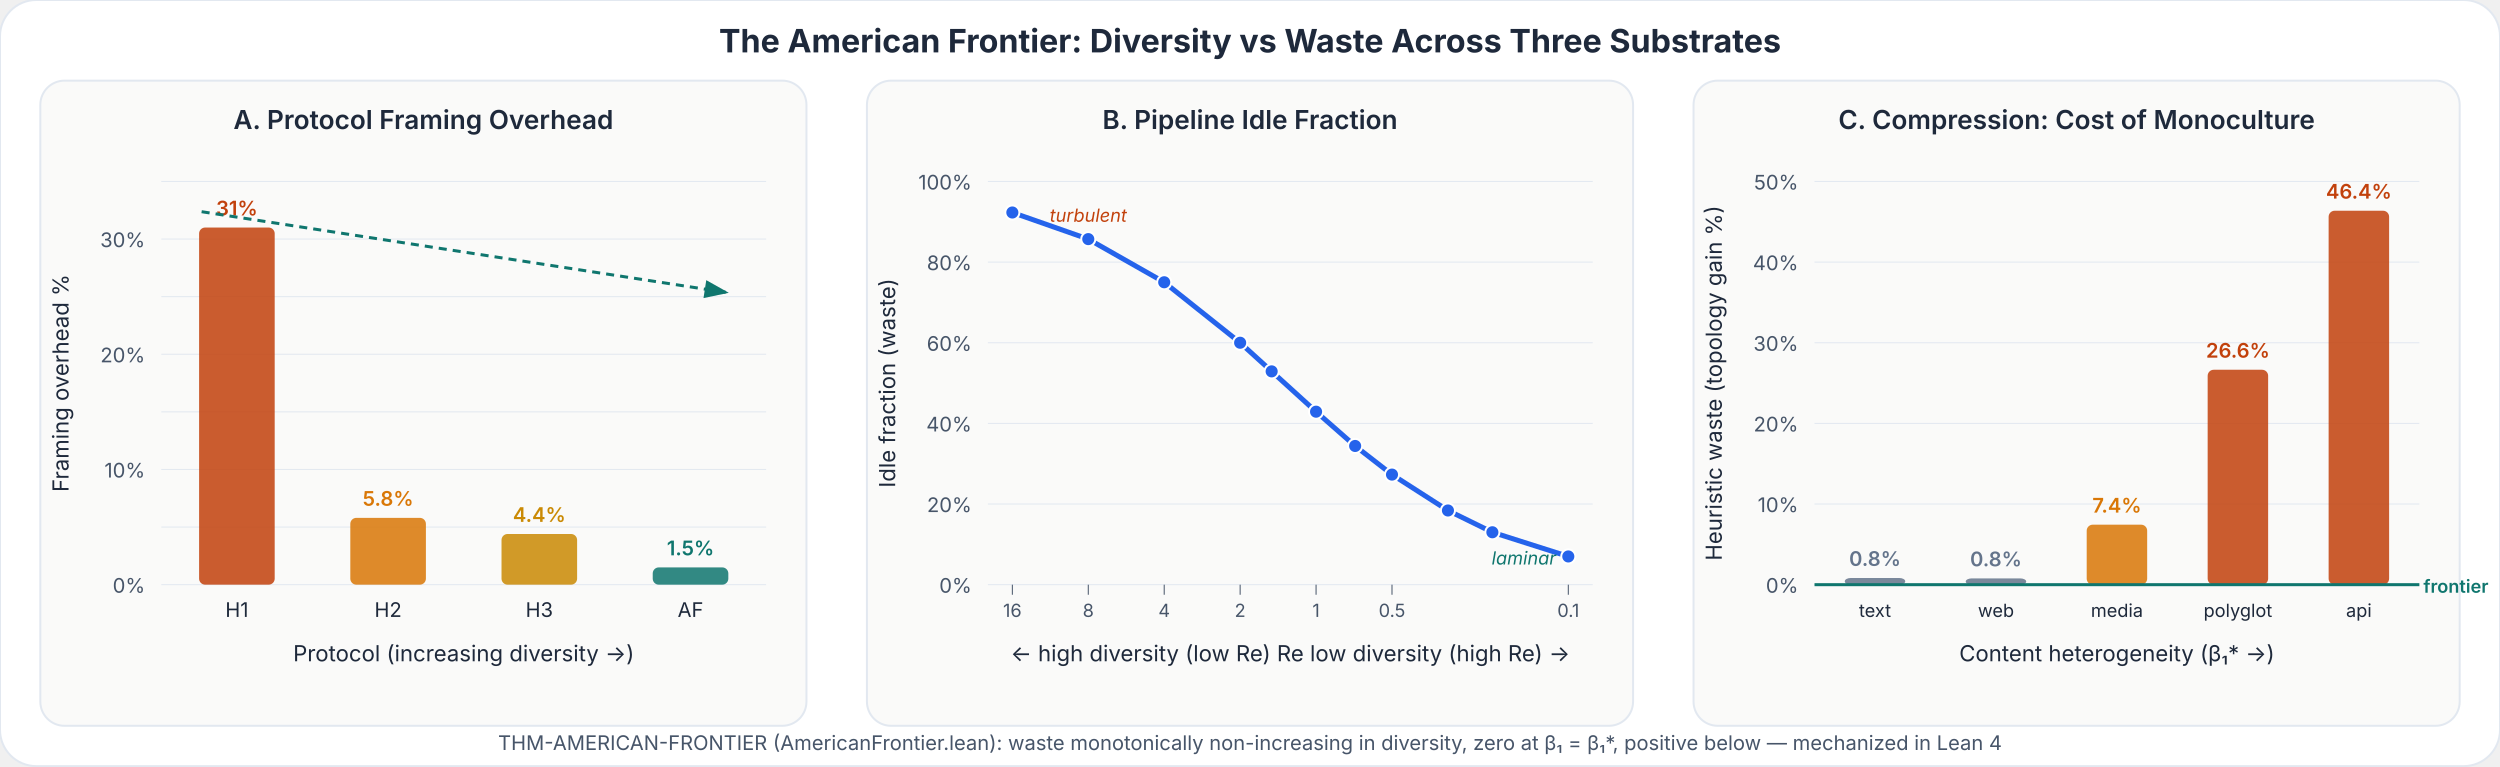
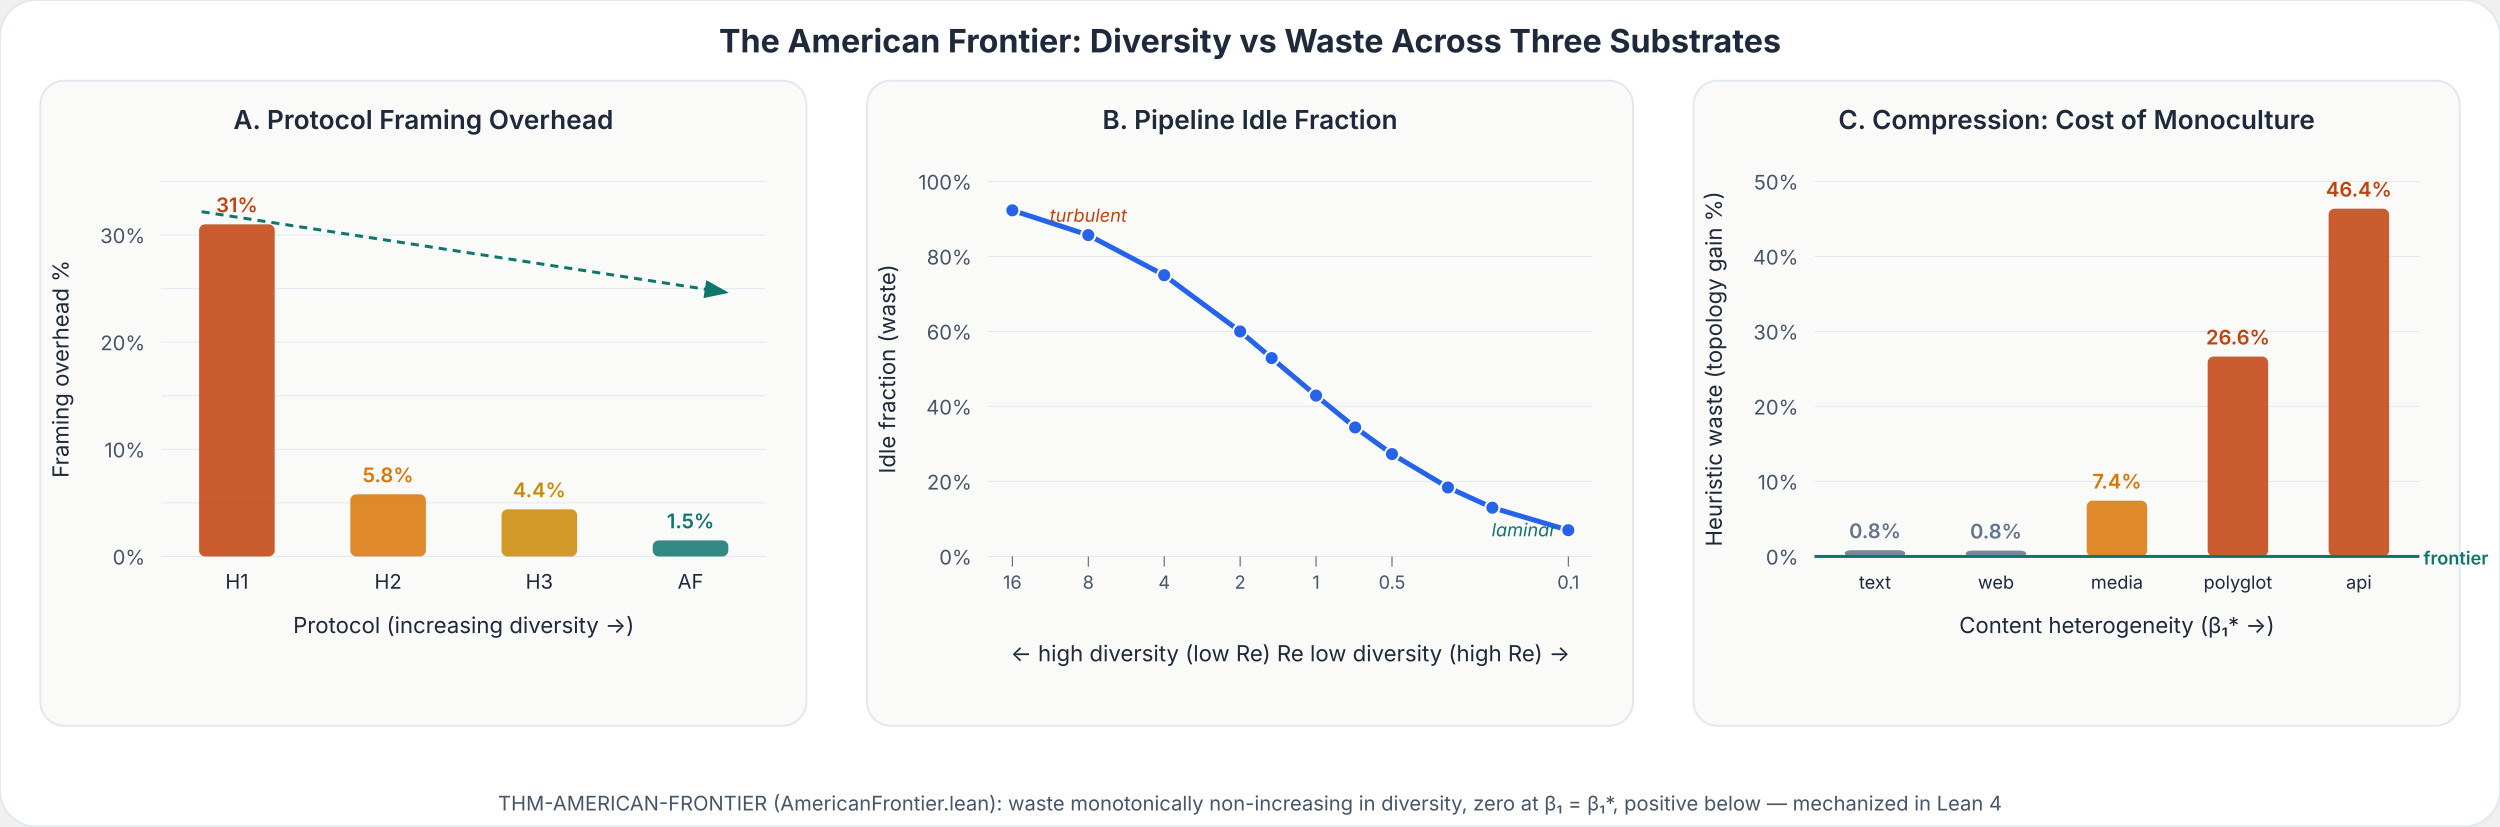
- <svg xmlns="http://www.w3.org/2000/svg" viewBox="0 0 1240 380" font-family="system-ui, -apple-system, sans-serif">
+ <svg xmlns="http://www.w3.org/2000/svg" viewBox="0 0 1240 410" font-family="system-ui, -apple-system, sans-serif">
  <defs>
    <marker id="arrowhead" markerWidth="8" markerHeight="6" refX="7" refY="3" orient="auto">
      <path d="M0,0 L8,3 L0,6 Z" fill="#0f766e" />
    </marker>
  </defs>
-   <rect width="1240" height="380" rx="18" fill="white" stroke="#e2e8f0" stroke-width="1" />
+   <rect width="1240" height="410" rx="18" fill="white" stroke="#e2e8f0" stroke-width="1" />
  <text x="620" y="26" text-anchor="middle" font-size="16" font-weight="700" fill="#1e293b">The American Frontier: Diversity vs Waste Across Three Substrates</text>
  <rect x="20" y="40" width="380" height="320" rx="12" fill="#fafaf9" stroke="#e2e8f0" stroke-width="1" />
  <text x="210" y="64" text-anchor="middle" font-size="13" font-weight="600" fill="#1e293b">A. Protocol Framing Overhead</text>
-   <line x1="80" y1="290" x2="380" y2="290" stroke="#e2e8f0" stroke-width="0.5" />
-   <text x="72" y="294" text-anchor="end" font-size="10" fill="#475569">0%</text>
-   <line x1="80" y1="261.429" x2="380" y2="261.429" stroke="#e2e8f0" stroke-width="0.5" />
-   <line x1="80" y1="232.857" x2="380" y2="232.857" stroke="#e2e8f0" stroke-width="0.5" />
-   <text x="72" y="236.857" text-anchor="end" font-size="10" fill="#475569">10%</text>
-   <line x1="80" y1="204.286" x2="380" y2="204.286" stroke="#e2e8f0" stroke-width="0.5" />
-   <line x1="80" y1="175.714" x2="380" y2="175.714" stroke="#e2e8f0" stroke-width="0.5" />
-   <text x="72" y="179.714" text-anchor="end" font-size="10" fill="#475569">20%</text>
-   <line x1="80" y1="147.143" x2="380" y2="147.143" stroke="#e2e8f0" stroke-width="0.5" />
-   <line x1="80" y1="118.571" x2="380" y2="118.571" stroke="#e2e8f0" stroke-width="0.5" />
-   <text x="72" y="122.571" text-anchor="end" font-size="10" fill="#475569">30%</text>
+   <line x1="80" y1="276" x2="380" y2="276" stroke="#e2e8f0" stroke-width="0.5" />
+   <text x="72" y="280" text-anchor="end" font-size="10" fill="#475569">0%</text>
+   <line x1="80" y1="249.429" x2="380" y2="249.429" stroke="#e2e8f0" stroke-width="0.5" />
+   <line x1="80" y1="222.857" x2="380" y2="222.857" stroke="#e2e8f0" stroke-width="0.5" />
+   <text x="72" y="226.857" text-anchor="end" font-size="10" fill="#475569">10%</text>
+   <line x1="80" y1="196.286" x2="380" y2="196.286" stroke="#e2e8f0" stroke-width="0.5" />
+   <line x1="80" y1="169.714" x2="380" y2="169.714" stroke="#e2e8f0" stroke-width="0.5" />
+   <text x="72" y="173.714" text-anchor="end" font-size="10" fill="#475569">20%</text>
+   <line x1="80" y1="143.143" x2="380" y2="143.143" stroke="#e2e8f0" stroke-width="0.5" />
+   <line x1="80" y1="116.571" x2="380" y2="116.571" stroke="#e2e8f0" stroke-width="0.5" />
+   <text x="72" y="120.571" text-anchor="end" font-size="10" fill="#475569">30%</text>
  <line x1="80" y1="90" x2="380" y2="90" stroke="#e2e8f0" stroke-width="0.5" />
-   <text x="34" y="190" text-anchor="middle" font-size="11" fill="#1e293b" transform="rotate(-90,34,190)">Framing overhead %</text>
-   <rect x="98.75" y="112.857" width="37.5" height="177.143" rx="3" fill="#c2410c" opacity="0.85" />
-   <text x="117.5" y="106.857" text-anchor="middle" font-size="10" font-weight="600" fill="#c2410c">31%</text>
-   <text x="117.5" y="306" text-anchor="middle" font-size="10" fill="#1e293b">H1</text>
-   <rect x="173.75" y="256.857" width="37.5" height="33.143" rx="3" fill="#d97706" opacity="0.85" />
-   <text x="192.5" y="250.857" text-anchor="middle" font-size="10" font-weight="600" fill="#d97706">5.8%</text>
-   <text x="192.5" y="306" text-anchor="middle" font-size="10" fill="#1e293b">H2</text>
-   <rect x="248.75" y="264.857" width="37.5" height="25.143" rx="3" fill="#ca8a04" opacity="0.85" />
-   <text x="267.5" y="258.857" text-anchor="middle" font-size="10" font-weight="600" fill="#ca8a04">4.4%</text>
-   <text x="267.5" y="306" text-anchor="middle" font-size="10" fill="#1e293b">H3</text>
-   <rect x="323.75" y="281.429" width="37.5" height="8.571" rx="3" fill="#0f766e" opacity="0.85" />
-   <text x="342.5" y="275.429" text-anchor="middle" font-size="10" font-weight="600" fill="#0f766e">1.5%</text>
-   <text x="342.5" y="306" text-anchor="middle" font-size="10" fill="#1e293b">AF</text>
-   <text x="230" y="328" text-anchor="middle" font-size="11" fill="#1e293b">Protocol (increasing diversity →)</text>
+   <text x="34" y="183" text-anchor="middle" font-size="11" fill="#1e293b" transform="rotate(-90,34,183)">Framing overhead %</text>
+   <rect x="98.75" y="111.257" width="37.5" height="164.743" rx="3" fill="#c2410c" opacity="0.85" />
+   <text x="117.5" y="105.257" text-anchor="middle" font-size="10" font-weight="600" fill="#c2410c">31%</text>
+   <text x="117.5" y="292" text-anchor="middle" font-size="10" fill="#1e293b">H1</text>
+   <rect x="173.75" y="245.177" width="37.5" height="30.823" rx="3" fill="#d97706" opacity="0.85" />
+   <text x="192.5" y="239.177" text-anchor="middle" font-size="10" font-weight="600" fill="#d97706">5.8%</text>
+   <text x="192.5" y="292" text-anchor="middle" font-size="10" fill="#1e293b">H2</text>
+   <rect x="248.75" y="252.617" width="37.5" height="23.383" rx="3" fill="#ca8a04" opacity="0.85" />
+   <text x="267.5" y="246.617" text-anchor="middle" font-size="10" font-weight="600" fill="#ca8a04">4.4%</text>
+   <text x="267.5" y="292" text-anchor="middle" font-size="10" fill="#1e293b">H3</text>
+   <rect x="323.75" y="268.029" width="37.5" height="7.971" rx="3" fill="#0f766e" opacity="0.85" />
+   <text x="342.5" y="262.029" text-anchor="middle" font-size="10" font-weight="600" fill="#0f766e">1.5%</text>
+   <text x="342.5" y="292" text-anchor="middle" font-size="10" fill="#1e293b">AF</text>
+   <text x="230" y="314" text-anchor="middle" font-size="11" fill="#1e293b">Protocol (increasing diversity →)</text>
  <line x1="100" y1="105" x2="360" y2="145" stroke="#0f766e" stroke-width="1.5" stroke-dasharray="4,3" marker-end="url(#arrowhead)" />
  <rect x="430" y="40" width="380" height="320" rx="12" fill="#fafaf9" stroke="#e2e8f0" stroke-width="1" />
  <text x="620" y="64" text-anchor="middle" font-size="13" font-weight="600" fill="#1e293b">B. Pipeline Idle Fraction</text>
-   <line x1="490" y1="290" x2="790" y2="290" stroke="#e2e8f0" stroke-width="0.5" />
-   <text x="482" y="294" text-anchor="end" font-size="10" fill="#475569">0%</text>
-   <line x1="490" y1="250" x2="790" y2="250" stroke="#e2e8f0" stroke-width="0.5" />
-   <text x="482" y="254" text-anchor="end" font-size="10" fill="#475569">20%</text>
-   <line x1="490" y1="210" x2="790" y2="210" stroke="#e2e8f0" stroke-width="0.5" />
-   <text x="482" y="214" text-anchor="end" font-size="10" fill="#475569">40%</text>
-   <line x1="490" y1="170" x2="790" y2="170" stroke="#e2e8f0" stroke-width="0.5" />
-   <text x="482" y="174" text-anchor="end" font-size="10" fill="#475569">60%</text>
-   <line x1="490" y1="130" x2="790" y2="130" stroke="#e2e8f0" stroke-width="0.5" />
-   <text x="482" y="134" text-anchor="end" font-size="10" fill="#475569">80%</text>
+   <line x1="490" y1="276" x2="790" y2="276" stroke="#e2e8f0" stroke-width="0.5" />
+   <text x="482" y="280" text-anchor="end" font-size="10" fill="#475569">0%</text>
+   <line x1="490" y1="238.8" x2="790" y2="238.8" stroke="#e2e8f0" stroke-width="0.5" />
+   <text x="482" y="242.8" text-anchor="end" font-size="10" fill="#475569">20%</text>
+   <line x1="490" y1="201.6" x2="790" y2="201.6" stroke="#e2e8f0" stroke-width="0.5" />
+   <text x="482" y="205.6" text-anchor="end" font-size="10" fill="#475569">40%</text>
+   <line x1="490" y1="164.4" x2="790" y2="164.4" stroke="#e2e8f0" stroke-width="0.5" />
+   <text x="482" y="168.4" text-anchor="end" font-size="10" fill="#475569">60%</text>
+   <line x1="490" y1="127.2" x2="790" y2="127.2" stroke="#e2e8f0" stroke-width="0.5" />
+   <text x="482" y="131.2" text-anchor="end" font-size="10" fill="#475569">80%</text>
  <line x1="490" y1="90" x2="790" y2="90" stroke="#e2e8f0" stroke-width="0.5" />
  <text x="482" y="94" text-anchor="end" font-size="10" fill="#475569">100%</text>
-   <text x="444" y="190" text-anchor="middle" font-size="11" fill="#1e293b" transform="rotate(-90,444,190)">Idle fraction (waste)</text>
-   <line x1="777.876" y1="290" x2="777.876" y2="295" stroke="#475569" stroke-width="0.5" />
-   <text x="777.876" y="306" text-anchor="middle" font-size="9" fill="#475569">0.1</text>
-   <line x1="690.43" y1="290" x2="690.43" y2="295" stroke="#475569" stroke-width="0.5" />
-   <text x="690.43" y="306" text-anchor="middle" font-size="9" fill="#475569">0.5</text>
-   <line x1="652.768" y1="290" x2="652.768" y2="295" stroke="#475569" stroke-width="0.5" />
-   <text x="652.768" y="306" text-anchor="middle" font-size="9" fill="#475569">1</text>
-   <line x1="615.107" y1="290" x2="615.107" y2="295" stroke="#475569" stroke-width="0.5" />
-   <text x="615.107" y="306" text-anchor="middle" font-size="9" fill="#475569">2</text>
-   <line x1="577.446" y1="290" x2="577.446" y2="295" stroke="#475569" stroke-width="0.5" />
-   <text x="577.446" y="306" text-anchor="middle" font-size="9" fill="#475569">4</text>
-   <line x1="539.785" y1="290" x2="539.785" y2="295" stroke="#475569" stroke-width="0.5" />
-   <text x="539.785" y="306" text-anchor="middle" font-size="9" fill="#475569">8</text>
-   <line x1="502.124" y1="290" x2="502.124" y2="295" stroke="#475569" stroke-width="0.5" />
-   <text x="502.124" y="306" text-anchor="middle" font-size="9" fill="#475569">16</text>
+   <text x="444" y="183" text-anchor="middle" font-size="11" fill="#1e293b" transform="rotate(-90,444,183)">Idle fraction (waste)</text>
+   <line x1="777.876" y1="276" x2="777.876" y2="281" stroke="#475569" stroke-width="0.5" />
+   <text x="777.876" y="292" text-anchor="middle" font-size="9" fill="#475569">0.1</text>
+   <line x1="690.43" y1="276" x2="690.43" y2="281" stroke="#475569" stroke-width="0.5" />
+   <text x="690.43" y="292" text-anchor="middle" font-size="9" fill="#475569">0.5</text>
+   <line x1="652.768" y1="276" x2="652.768" y2="281" stroke="#475569" stroke-width="0.5" />
+   <text x="652.768" y="292" text-anchor="middle" font-size="9" fill="#475569">1</text>
+   <line x1="615.107" y1="276" x2="615.107" y2="281" stroke="#475569" stroke-width="0.5" />
+   <text x="615.107" y="292" text-anchor="middle" font-size="9" fill="#475569">2</text>
+   <line x1="577.446" y1="276" x2="577.446" y2="281" stroke="#475569" stroke-width="0.5" />
+   <text x="577.446" y="292" text-anchor="middle" font-size="9" fill="#475569">4</text>
+   <line x1="539.785" y1="276" x2="539.785" y2="281" stroke="#475569" stroke-width="0.5" />
+   <text x="539.785" y="292" text-anchor="middle" font-size="9" fill="#475569">8</text>
+   <line x1="502.124" y1="276" x2="502.124" y2="281" stroke="#475569" stroke-width="0.5" />
+   <text x="502.124" y="292" text-anchor="middle" font-size="9" fill="#475569">16</text>
  <text x="640" y="328" text-anchor="middle" font-size="11" fill="#1e293b">← high diversity (low Re)     Re     low diversity (high Re) →</text>
-   <path d="M777.876,276 L740.215,264 L718.184,253.2 L690.43,235.4 L672.148,221.2 L652.768,204.2 L630.738,184.2 L615.107,170 L577.446,140 L539.785,118.6 L502.124,105.4" fill="none" stroke="#2563eb" stroke-width="2.5" stroke-linecap="round" stroke-linejoin="round" />
-   <circle cx="777.876" cy="276" r="3.5" fill="#2563eb" stroke="white" stroke-width="1" />
-   <circle cx="740.215" cy="264" r="3.5" fill="#2563eb" stroke="white" stroke-width="1" />
-   <circle cx="718.184" cy="253.2" r="3.5" fill="#2563eb" stroke="white" stroke-width="1" />
-   <circle cx="690.43" cy="235.4" r="3.5" fill="#2563eb" stroke="white" stroke-width="1" />
-   <circle cx="672.148" cy="221.2" r="3.5" fill="#2563eb" stroke="white" stroke-width="1" />
-   <circle cx="652.768" cy="204.2" r="3.5" fill="#2563eb" stroke="white" stroke-width="1" />
-   <circle cx="630.738" cy="184.2" r="3.5" fill="#2563eb" stroke="white" stroke-width="1" />
-   <circle cx="615.107" cy="170" r="3.5" fill="#2563eb" stroke="white" stroke-width="1" />
-   <circle cx="577.446" cy="140" r="3.5" fill="#2563eb" stroke="white" stroke-width="1" />
-   <circle cx="539.785" cy="118.6" r="3.5" fill="#2563eb" stroke="white" stroke-width="1" />
-   <circle cx="502.124" cy="105.4" r="3.5" fill="#2563eb" stroke="white" stroke-width="1" />
-   <text x="755.846" y="280" text-anchor="middle" font-size="9" fill="#0f766e" font-style="italic">laminar</text>
+   <path d="M777.876,262.98 L740.215,251.82 L718.184,241.776 L690.43,225.222 L672.148,212.016 L652.768,196.206 L630.738,177.606 L615.107,164.4 L577.446,136.5 L539.785,116.598 L502.124,104.322" fill="none" stroke="#2563eb" stroke-width="2.5" stroke-linecap="round" stroke-linejoin="round" />
+   <circle cx="777.876" cy="262.98" r="3.5" fill="#2563eb" stroke="white" stroke-width="1" />
+   <circle cx="740.215" cy="251.82" r="3.5" fill="#2563eb" stroke="white" stroke-width="1" />
+   <circle cx="718.184" cy="241.776" r="3.5" fill="#2563eb" stroke="white" stroke-width="1" />
+   <circle cx="690.43" cy="225.222" r="3.5" fill="#2563eb" stroke="white" stroke-width="1" />
+   <circle cx="672.148" cy="212.016" r="3.5" fill="#2563eb" stroke="white" stroke-width="1" />
+   <circle cx="652.768" cy="196.206" r="3.5" fill="#2563eb" stroke="white" stroke-width="1" />
+   <circle cx="630.738" cy="177.606" r="3.5" fill="#2563eb" stroke="white" stroke-width="1" />
+   <circle cx="615.107" cy="164.4" r="3.5" fill="#2563eb" stroke="white" stroke-width="1" />
+   <circle cx="577.446" cy="136.5" r="3.5" fill="#2563eb" stroke="white" stroke-width="1" />
+   <circle cx="539.785" cy="116.598" r="3.5" fill="#2563eb" stroke="white" stroke-width="1" />
+   <circle cx="502.124" cy="104.322" r="3.5" fill="#2563eb" stroke="white" stroke-width="1" />
+   <text x="755.846" y="266" text-anchor="middle" font-size="9" fill="#0f766e" font-style="italic">laminar</text>
  <text x="539.785" y="110" text-anchor="middle" font-size="9" fill="#c2410c" font-style="italic">turbulent</text>
  <rect x="840" y="40" width="380" height="320" rx="12" fill="#fafaf9" stroke="#e2e8f0" stroke-width="1" />
  <text x="1030" y="64" text-anchor="middle" font-size="13" font-weight="600" fill="#1e293b">C. Compression: Cost of Monoculture</text>
-   <line x1="900" y1="290" x2="1200" y2="290" stroke="#e2e8f0" stroke-width="0.5" />
-   <text x="892" y="294" text-anchor="end" font-size="10" fill="#475569">0%</text>
-   <line x1="900" y1="250" x2="1200" y2="250" stroke="#e2e8f0" stroke-width="0.5" />
-   <text x="892" y="254" text-anchor="end" font-size="10" fill="#475569">10%</text>
-   <line x1="900" y1="210" x2="1200" y2="210" stroke="#e2e8f0" stroke-width="0.5" />
-   <text x="892" y="214" text-anchor="end" font-size="10" fill="#475569">20%</text>
-   <line x1="900" y1="170" x2="1200" y2="170" stroke="#e2e8f0" stroke-width="0.5" />
-   <text x="892" y="174" text-anchor="end" font-size="10" fill="#475569">30%</text>
-   <line x1="900" y1="130" x2="1200" y2="130" stroke="#e2e8f0" stroke-width="0.5" />
-   <text x="892" y="134" text-anchor="end" font-size="10" fill="#475569">40%</text>
+   <line x1="900" y1="276" x2="1200" y2="276" stroke="#e2e8f0" stroke-width="0.5" />
+   <text x="892" y="280" text-anchor="end" font-size="10" fill="#475569">0%</text>
+   <line x1="900" y1="238.8" x2="1200" y2="238.8" stroke="#e2e8f0" stroke-width="0.5" />
+   <text x="892" y="242.8" text-anchor="end" font-size="10" fill="#475569">10%</text>
+   <line x1="900" y1="201.6" x2="1200" y2="201.6" stroke="#e2e8f0" stroke-width="0.5" />
+   <text x="892" y="205.6" text-anchor="end" font-size="10" fill="#475569">20%</text>
+   <line x1="900" y1="164.4" x2="1200" y2="164.4" stroke="#e2e8f0" stroke-width="0.5" />
+   <text x="892" y="168.4" text-anchor="end" font-size="10" fill="#475569">30%</text>
+   <line x1="900" y1="127.2" x2="1200" y2="127.2" stroke="#e2e8f0" stroke-width="0.5" />
+   <text x="892" y="131.2" text-anchor="end" font-size="10" fill="#475569">40%</text>
  <line x1="900" y1="90" x2="1200" y2="90" stroke="#e2e8f0" stroke-width="0.5" />
  <text x="892" y="94" text-anchor="end" font-size="10" fill="#475569">50%</text>
-   <text x="854" y="190" text-anchor="middle" font-size="11" fill="#1e293b" transform="rotate(-90,854,190)">Heuristic waste (topology gain %)</text>
-   <rect x="915" y="286.68" width="30" height="3.32" rx="3" fill="#64748b" opacity="0.85" />
-   <text x="930" y="280.68" text-anchor="middle" font-size="10" font-weight="600" fill="#64748b">0.8%</text>
-   <text x="930" y="306" text-anchor="middle" font-size="9" fill="#1e293b">text</text>
-   <rect x="975" y="286.88" width="30" height="3.12" rx="3" fill="#64748b" opacity="0.85" />
-   <text x="990" y="280.88" text-anchor="middle" font-size="10" font-weight="600" fill="#64748b">0.8%</text>
-   <text x="990" y="306" text-anchor="middle" font-size="9" fill="#1e293b">web</text>
-   <rect x="1035" y="260.24" width="30" height="29.76" rx="3" fill="#d97706" opacity="0.85" />
-   <text x="1050" y="254.24" text-anchor="middle" font-size="10" font-weight="600" fill="#d97706">7.4%</text>
-   <text x="1050" y="306" text-anchor="middle" font-size="9" fill="#1e293b">media</text>
-   <rect x="1095" y="183.4" width="30" height="106.6" rx="3" fill="#c2410c" opacity="0.85" />
-   <text x="1110" y="177.4" text-anchor="middle" font-size="10" font-weight="600" fill="#c2410c">26.6%</text>
-   <text x="1110" y="306" text-anchor="middle" font-size="9" fill="#1e293b">polyglot</text>
-   <rect x="1155" y="104.52" width="30" height="185.48" rx="3" fill="#c2410c" opacity="0.85" />
-   <text x="1170" y="98.52" text-anchor="middle" font-size="10" font-weight="600" fill="#c2410c">46.4%</text>
-   <text x="1170" y="306" text-anchor="middle" font-size="9" fill="#1e293b">api</text>
-   <text x="1050" y="328" text-anchor="middle" font-size="11" fill="#1e293b">Content heterogeneity (β₁* →)</text>
-   <line x1="900" y1="290" x2="1200" y2="290" stroke="#0f766e" stroke-width="1.5" />
-   <text x="1202" y="294" text-anchor="start" font-size="9" fill="#0f766e" font-weight="600">frontier</text>
-   <text x="620" y="372" text-anchor="middle" font-size="10" fill="#475569">THM-AMERICAN-FRONTIER (AmericanFrontier.lean): waste monotonically non-increasing in diversity, zero at β₁ = β₁*, positive below — mechanized in Lean 4</text>
+   <text x="854" y="183" text-anchor="middle" font-size="11" fill="#1e293b" transform="rotate(-90,854,183)">Heuristic waste (topology gain %)</text>
+   <rect x="915" y="272.912" width="30" height="3.088" rx="3" fill="#64748b" opacity="0.85" />
+   <text x="930" y="266.912" text-anchor="middle" font-size="10" font-weight="600" fill="#64748b">0.8%</text>
+   <text x="930" y="292" text-anchor="middle" font-size="9" fill="#1e293b">text</text>
+   <rect x="975" y="273.098" width="30" height="2.902" rx="3" fill="#64748b" opacity="0.85" />
+   <text x="990" y="267.098" text-anchor="middle" font-size="10" font-weight="600" fill="#64748b">0.8%</text>
+   <text x="990" y="292" text-anchor="middle" font-size="9" fill="#1e293b">web</text>
+   <rect x="1035" y="248.323" width="30" height="27.677" rx="3" fill="#d97706" opacity="0.85" />
+   <text x="1050" y="242.323" text-anchor="middle" font-size="10" font-weight="600" fill="#d97706">7.4%</text>
+   <text x="1050" y="292" text-anchor="middle" font-size="9" fill="#1e293b">media</text>
+   <rect x="1095" y="176.862" width="30" height="99.138" rx="3" fill="#c2410c" opacity="0.85" />
+   <text x="1110" y="170.862" text-anchor="middle" font-size="10" font-weight="600" fill="#c2410c">26.6%</text>
+   <text x="1110" y="292" text-anchor="middle" font-size="9" fill="#1e293b">polyglot</text>
+   <rect x="1155" y="103.504" width="30" height="172.496" rx="3" fill="#c2410c" opacity="0.85" />
+   <text x="1170" y="97.504" text-anchor="middle" font-size="10" font-weight="600" fill="#c2410c">46.4%</text>
+   <text x="1170" y="292" text-anchor="middle" font-size="9" fill="#1e293b">api</text>
+   <text x="1050" y="314" text-anchor="middle" font-size="11" fill="#1e293b">Content heterogeneity (β₁* →)</text>
+   <line x1="900" y1="276" x2="1200" y2="276" stroke="#0f766e" stroke-width="1.5" />
+   <text x="1202" y="280" text-anchor="start" font-size="9" fill="#0f766e" font-weight="600">frontier</text>
+   <text x="620" y="402" text-anchor="middle" font-size="10" fill="#475569">THM-AMERICAN-FRONTIER (AmericanFrontier.lean): waste monotonically non-increasing in diversity, zero at β₁ = β₁*, positive below — mechanized in Lean 4</text>
</svg>
